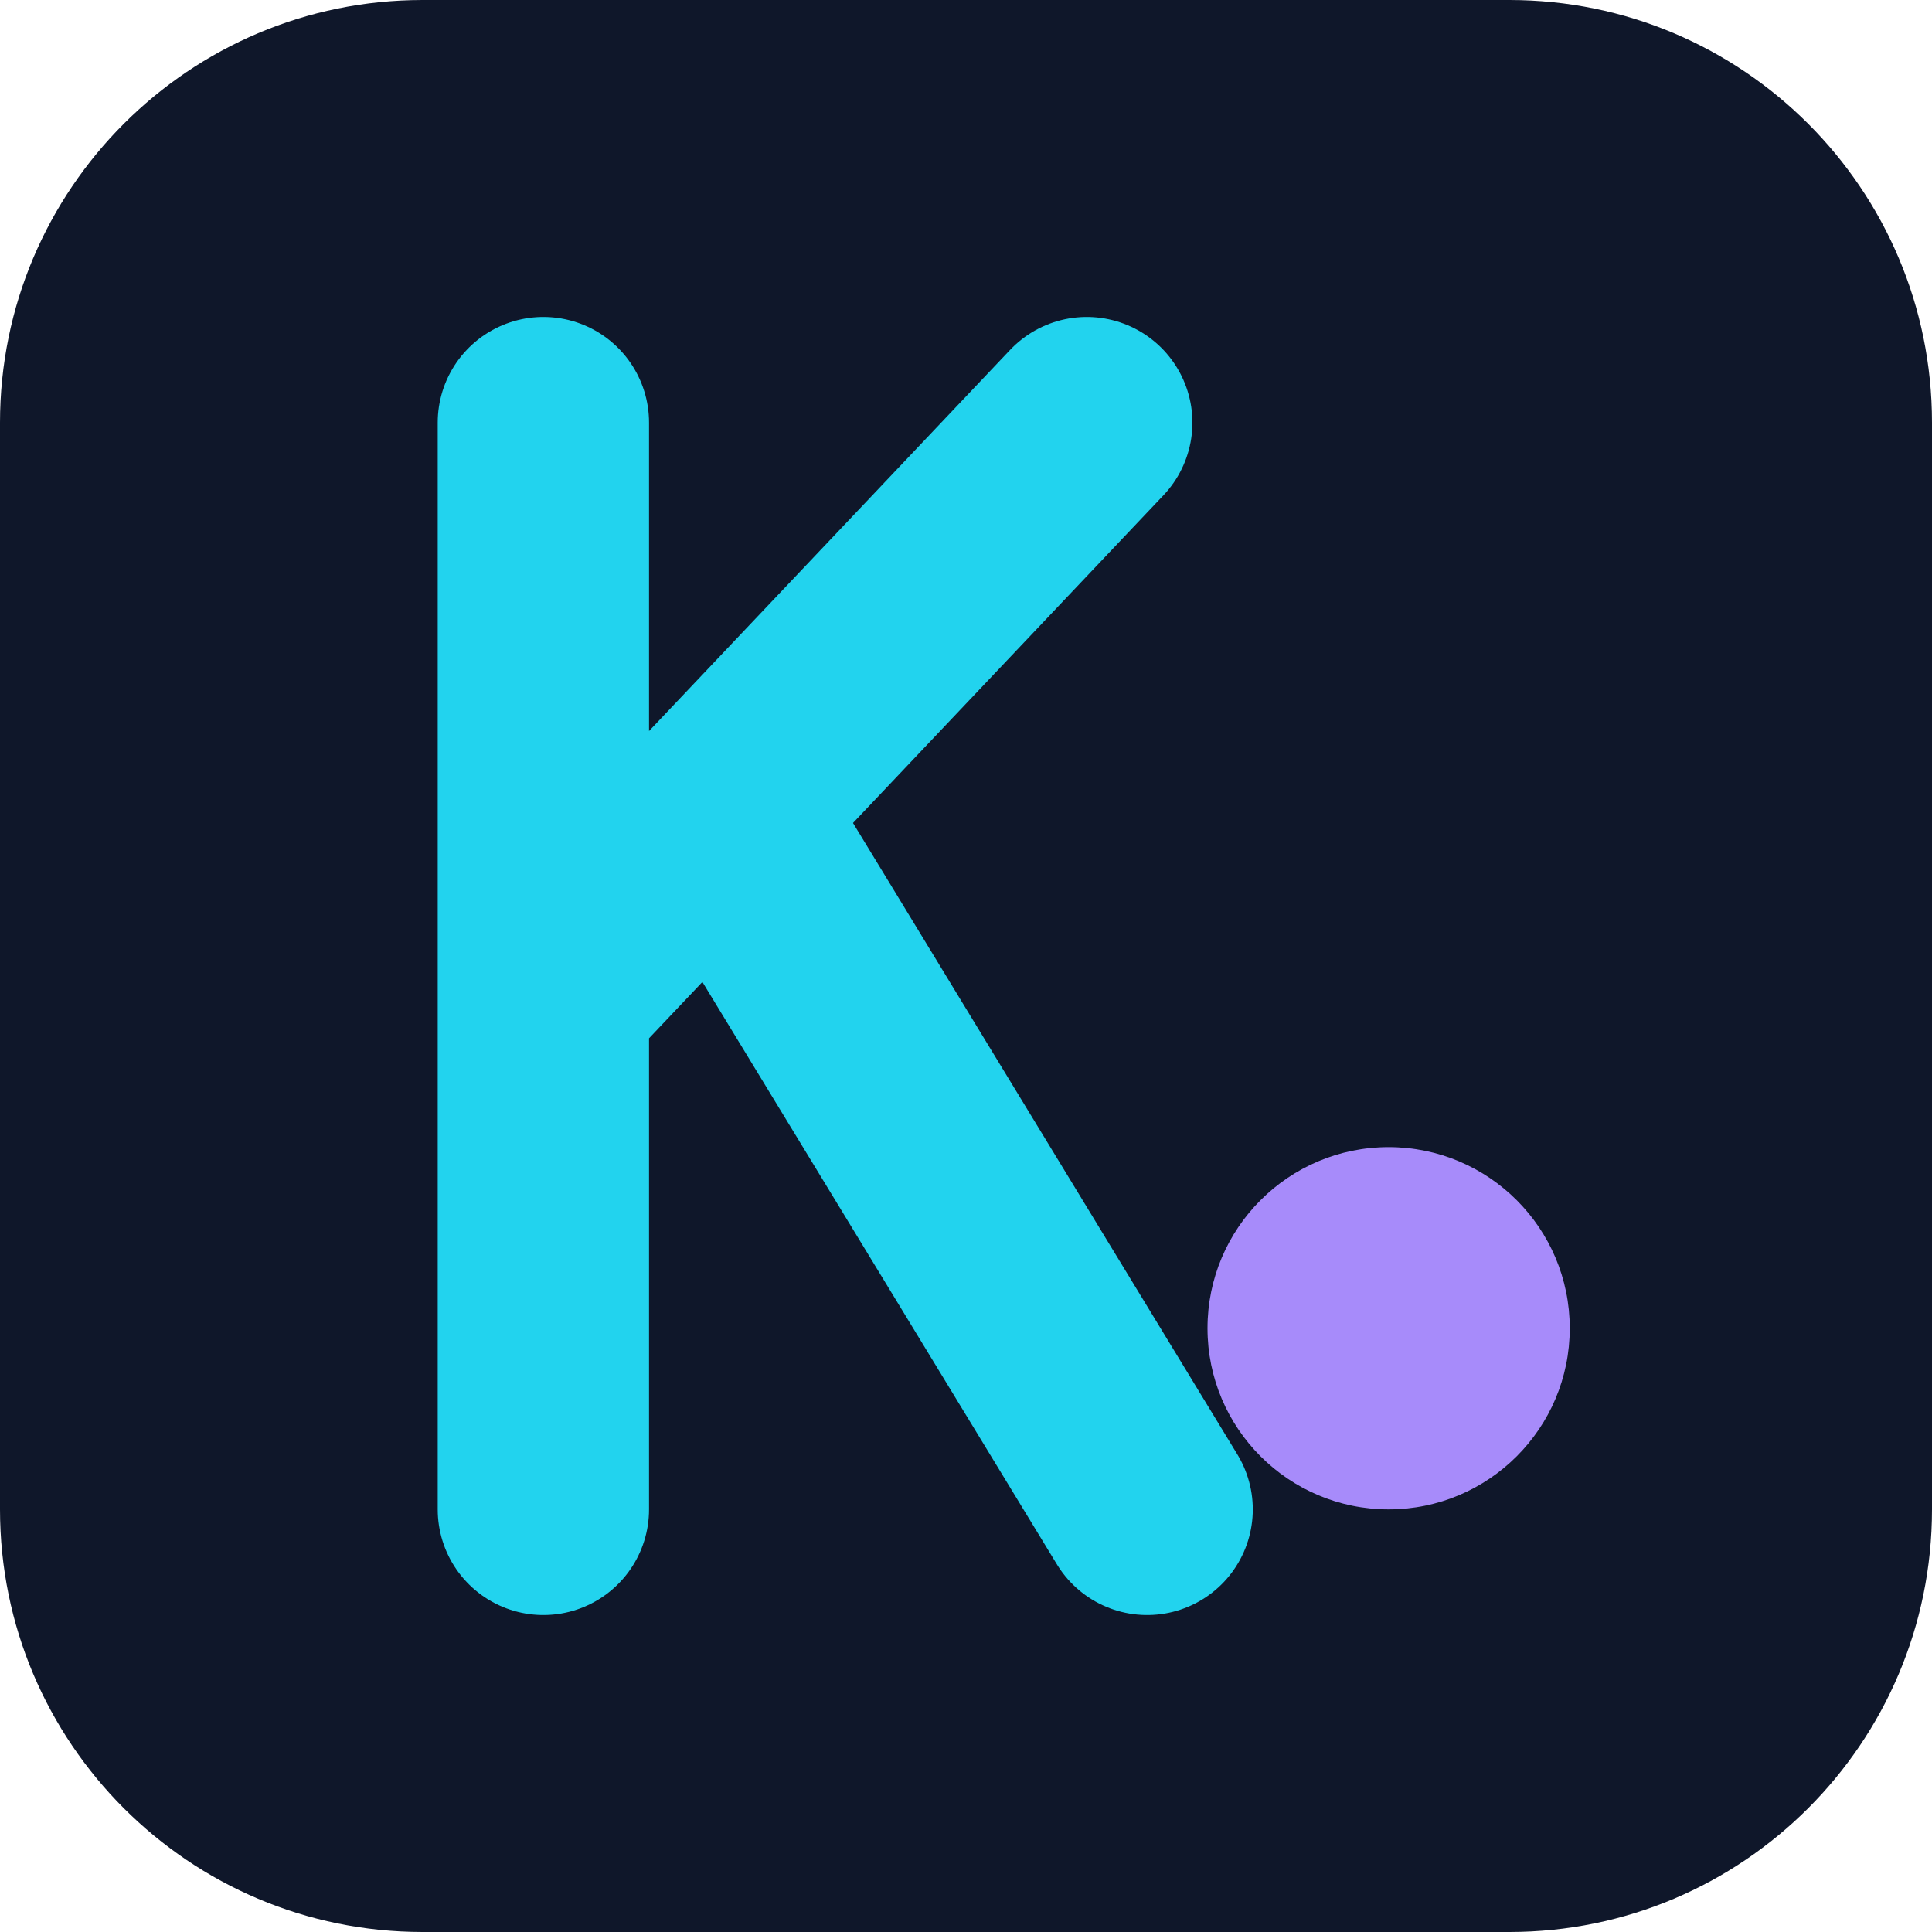
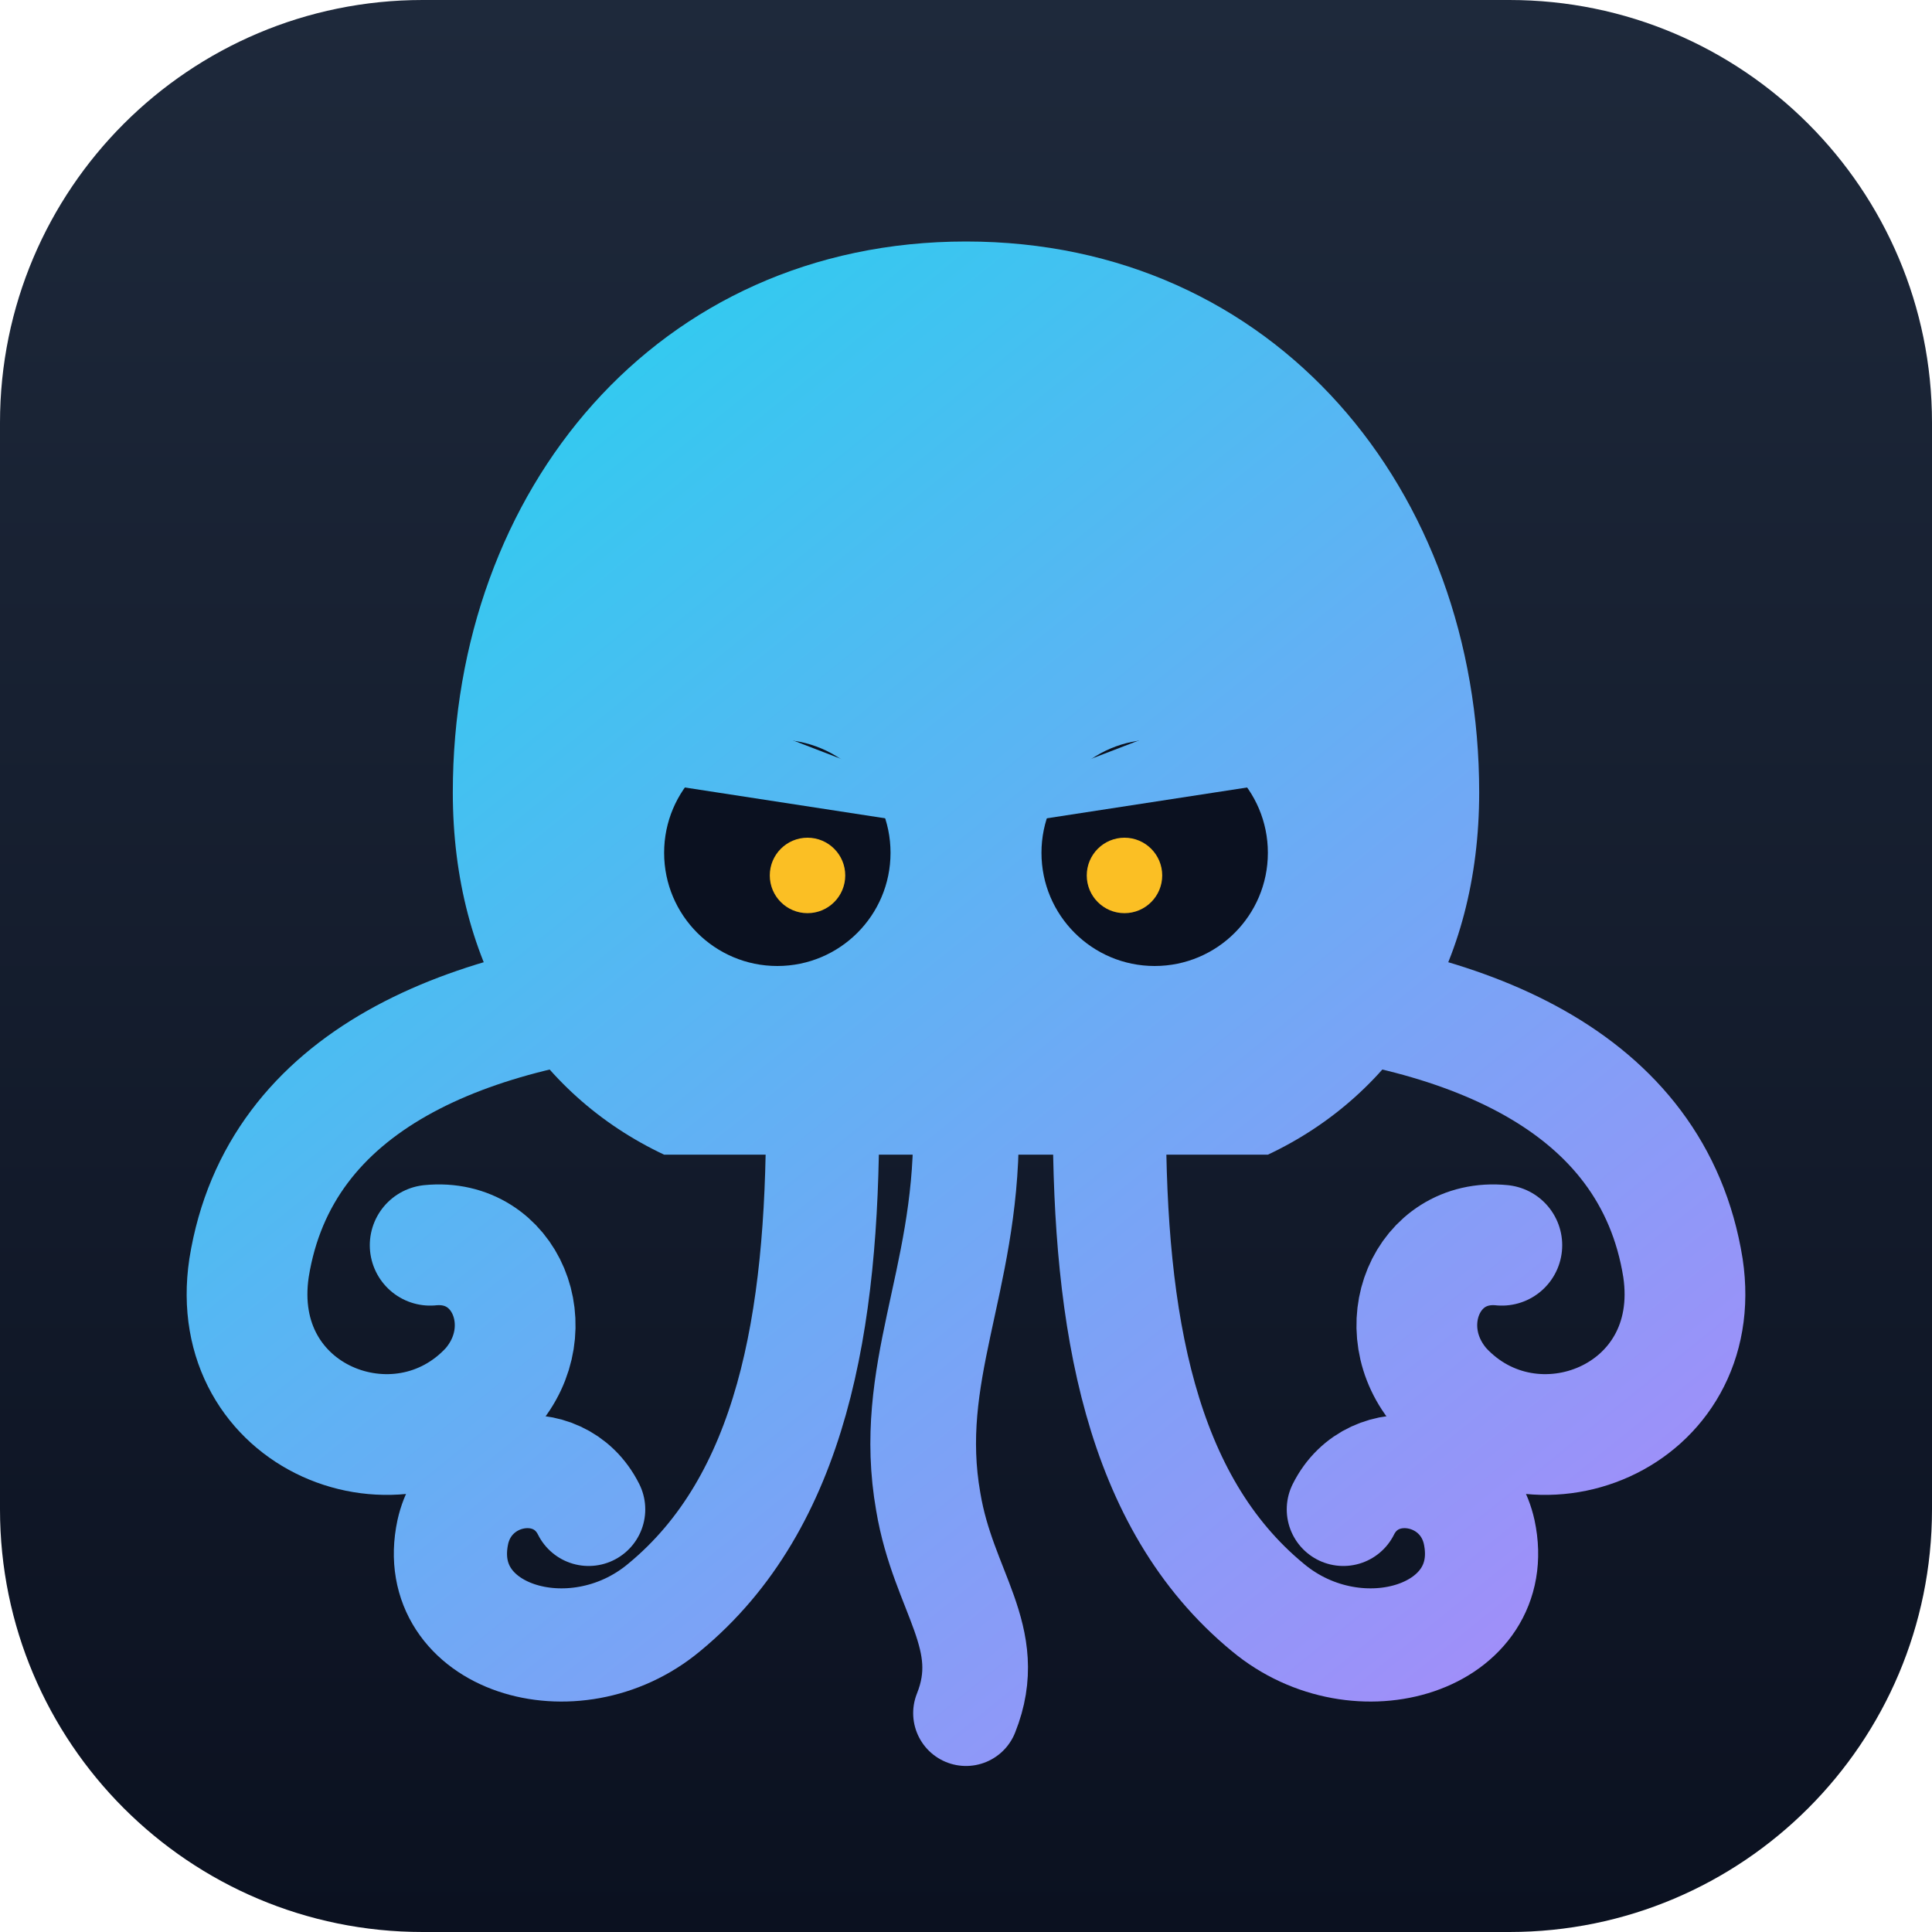
- <svg xmlns="http://www.w3.org/2000/svg" viewBox="0 0 64 64">
-   <rect width="64" height="64" rx="14" fill="#0f172a" />
-   <path d="M18 14v36M18 33l18-19M24 27l14 23" stroke="#22d3ee" stroke-width="7" stroke-linecap="round" stroke-linejoin="round" fill="none" />
-   <circle cx="46" cy="44" r="6" fill="#a78bfa" />
+ <svg xmlns="http://www.w3.org/2000/svg" viewBox="0 0 512 512">
+   <defs>
+     <linearGradient id="kr-bg" x1="0" y1="0" x2="0" y2="512" gradientUnits="userSpaceOnUse">
+       <stop offset="0" stop-color="#1e293b" />
+       <stop offset="1" stop-color="#0b1120" />
+     </linearGradient>
+     <linearGradient id="kr-body" x1="96" y1="64" x2="416" y2="460" gradientUnits="userSpaceOnUse">
+       <stop offset="0" stop-color="#22d3ee" />
+       <stop offset="1" stop-color="#a78bfa" />
+     </linearGradient>
+   </defs>
+   <rect width="512" height="512" rx="112" fill="url(#kr-bg)" />
+   <g fill="none" stroke="url(#kr-body)" stroke-linecap="round" stroke-linejoin="round">
+     <path stroke-width="32" d="M182 262C124 266 74 286 66 336c-6 40 40 58 64 32 14-16 4-40-16-38" />
+     <path stroke-width="32" d="M330 262c58 4 108 24 116 74 6 40-40 58-64 32-14-16-4-40 16-38" />
+     <path stroke-width="30" d="M218 296c0 54-8 102-42 130-24 20-62 8-56-20 4-18 28-22 36-6" />
+     <path stroke-width="30" d="M294 296c0 54 8 102 42 130 24 20 62 8 56-20-4-18-28-22-36-6" />
+     <path stroke-width="28" d="M256 300c0 40-16 64-10 98 4 24 18 36 10 56" />
+   </g>
+   <path fill="url(#kr-body)" d="M256 64c82 0 136 66 136 146 0 46-22 80-56 96H176c-34-16-56-50-56-96 0-80 54-146 136-146z" />
+   <circle cx="206" cy="226" r="30" fill="#0b1120" />
+   <circle cx="306" cy="226" r="30" fill="#0b1120" />
+   <path fill="url(#kr-body)" d="M168 180l78 30-4 8-78-12zM344 180l-78 30 4 8 78-12z" />
+   <circle cx="214" cy="232" r="10" fill="#fbbf24" />
+   <circle cx="298" cy="232" r="10" fill="#fbbf24" />
</svg>
